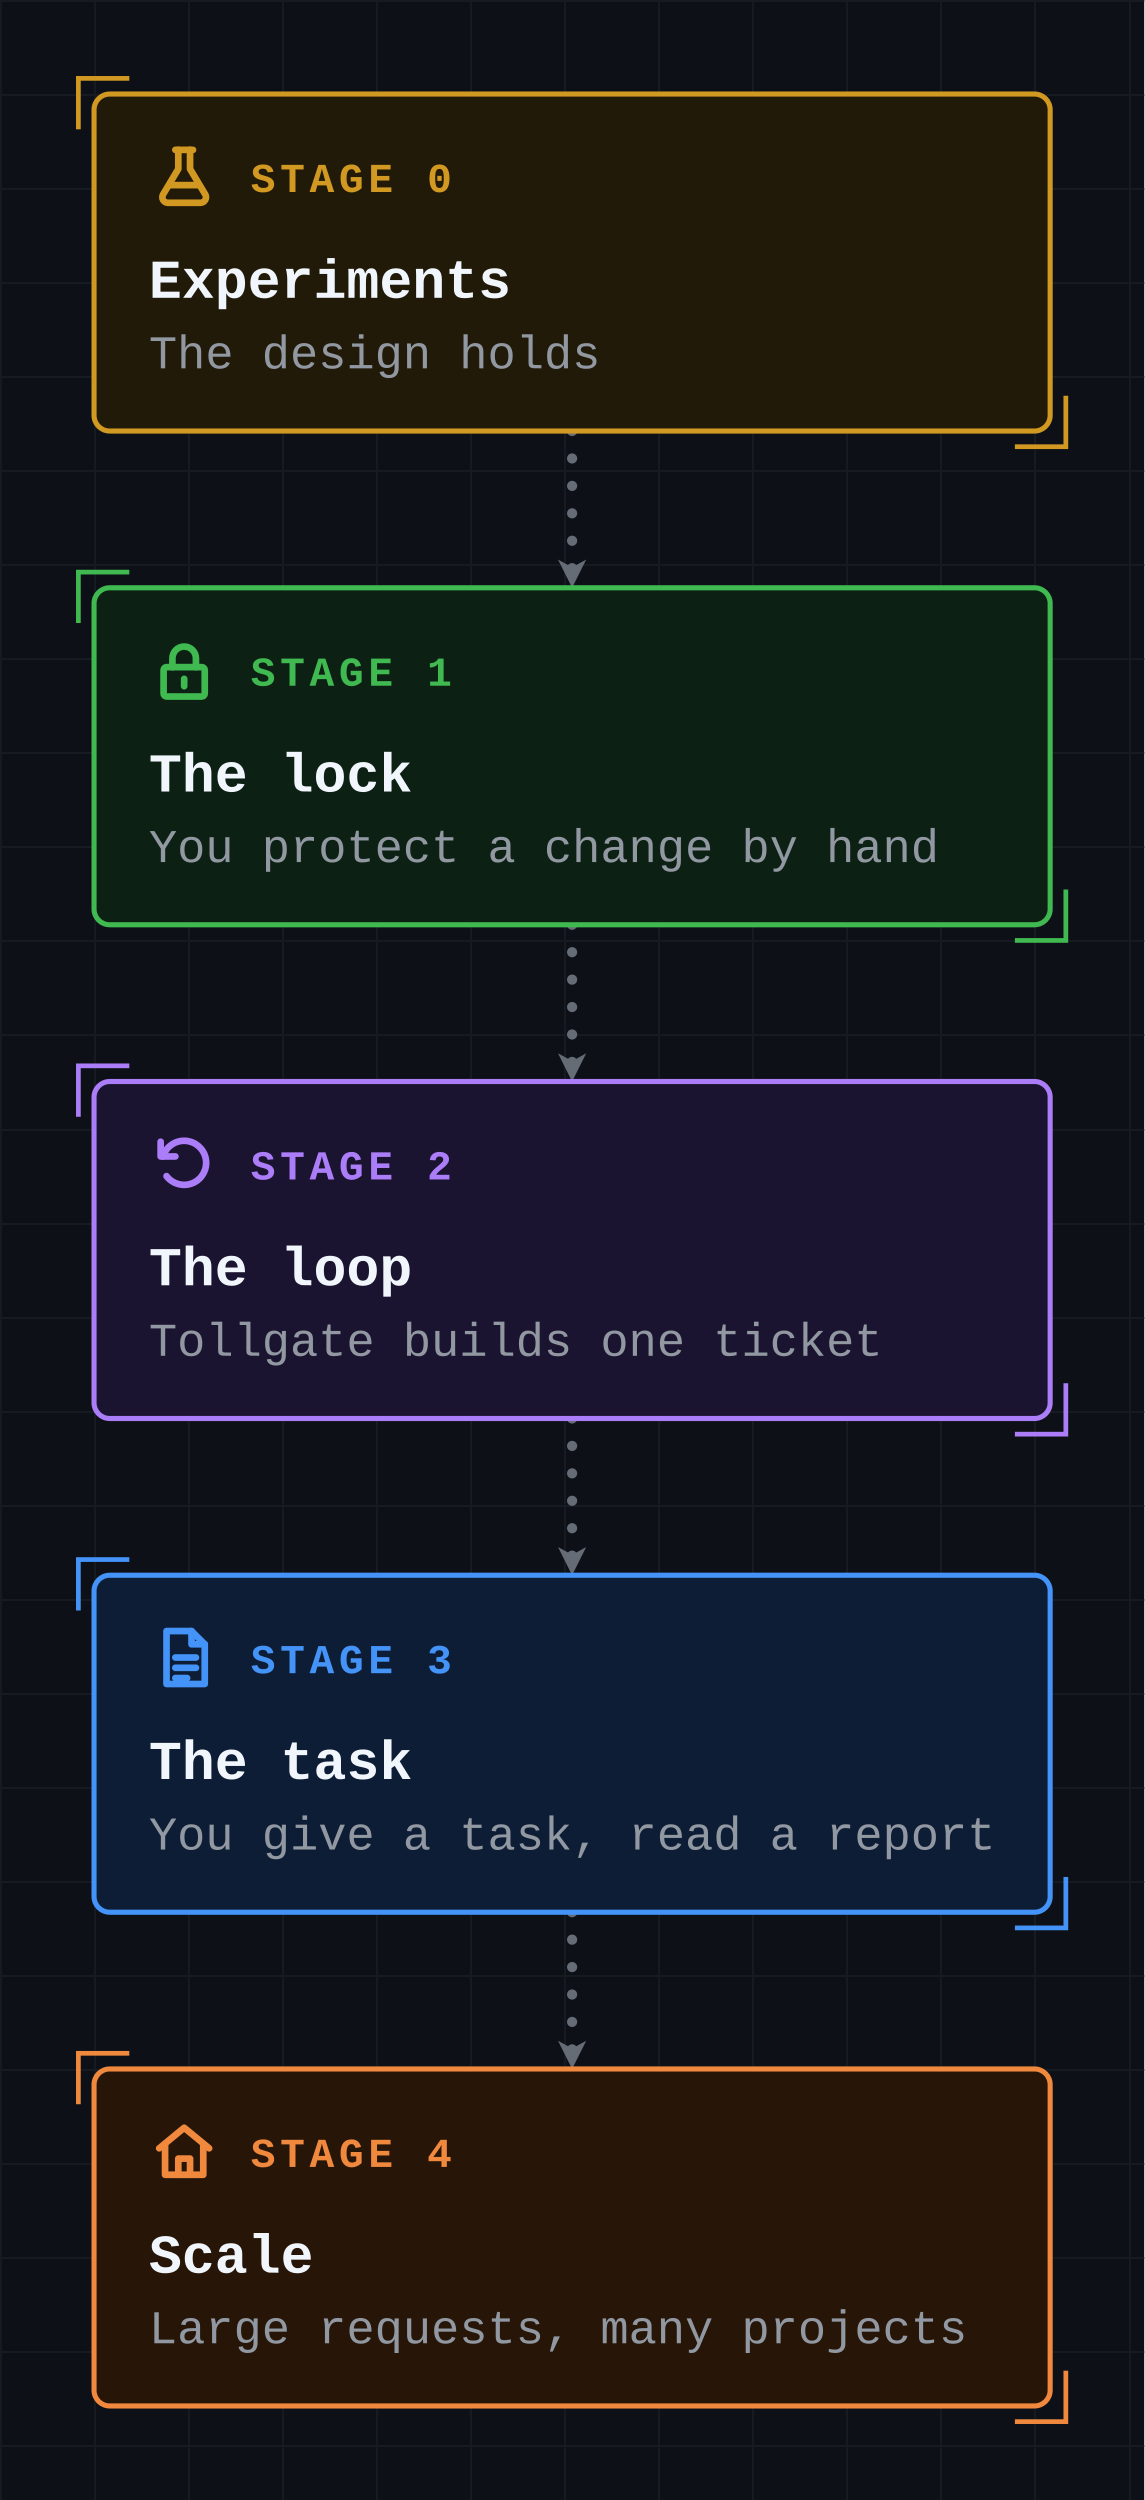
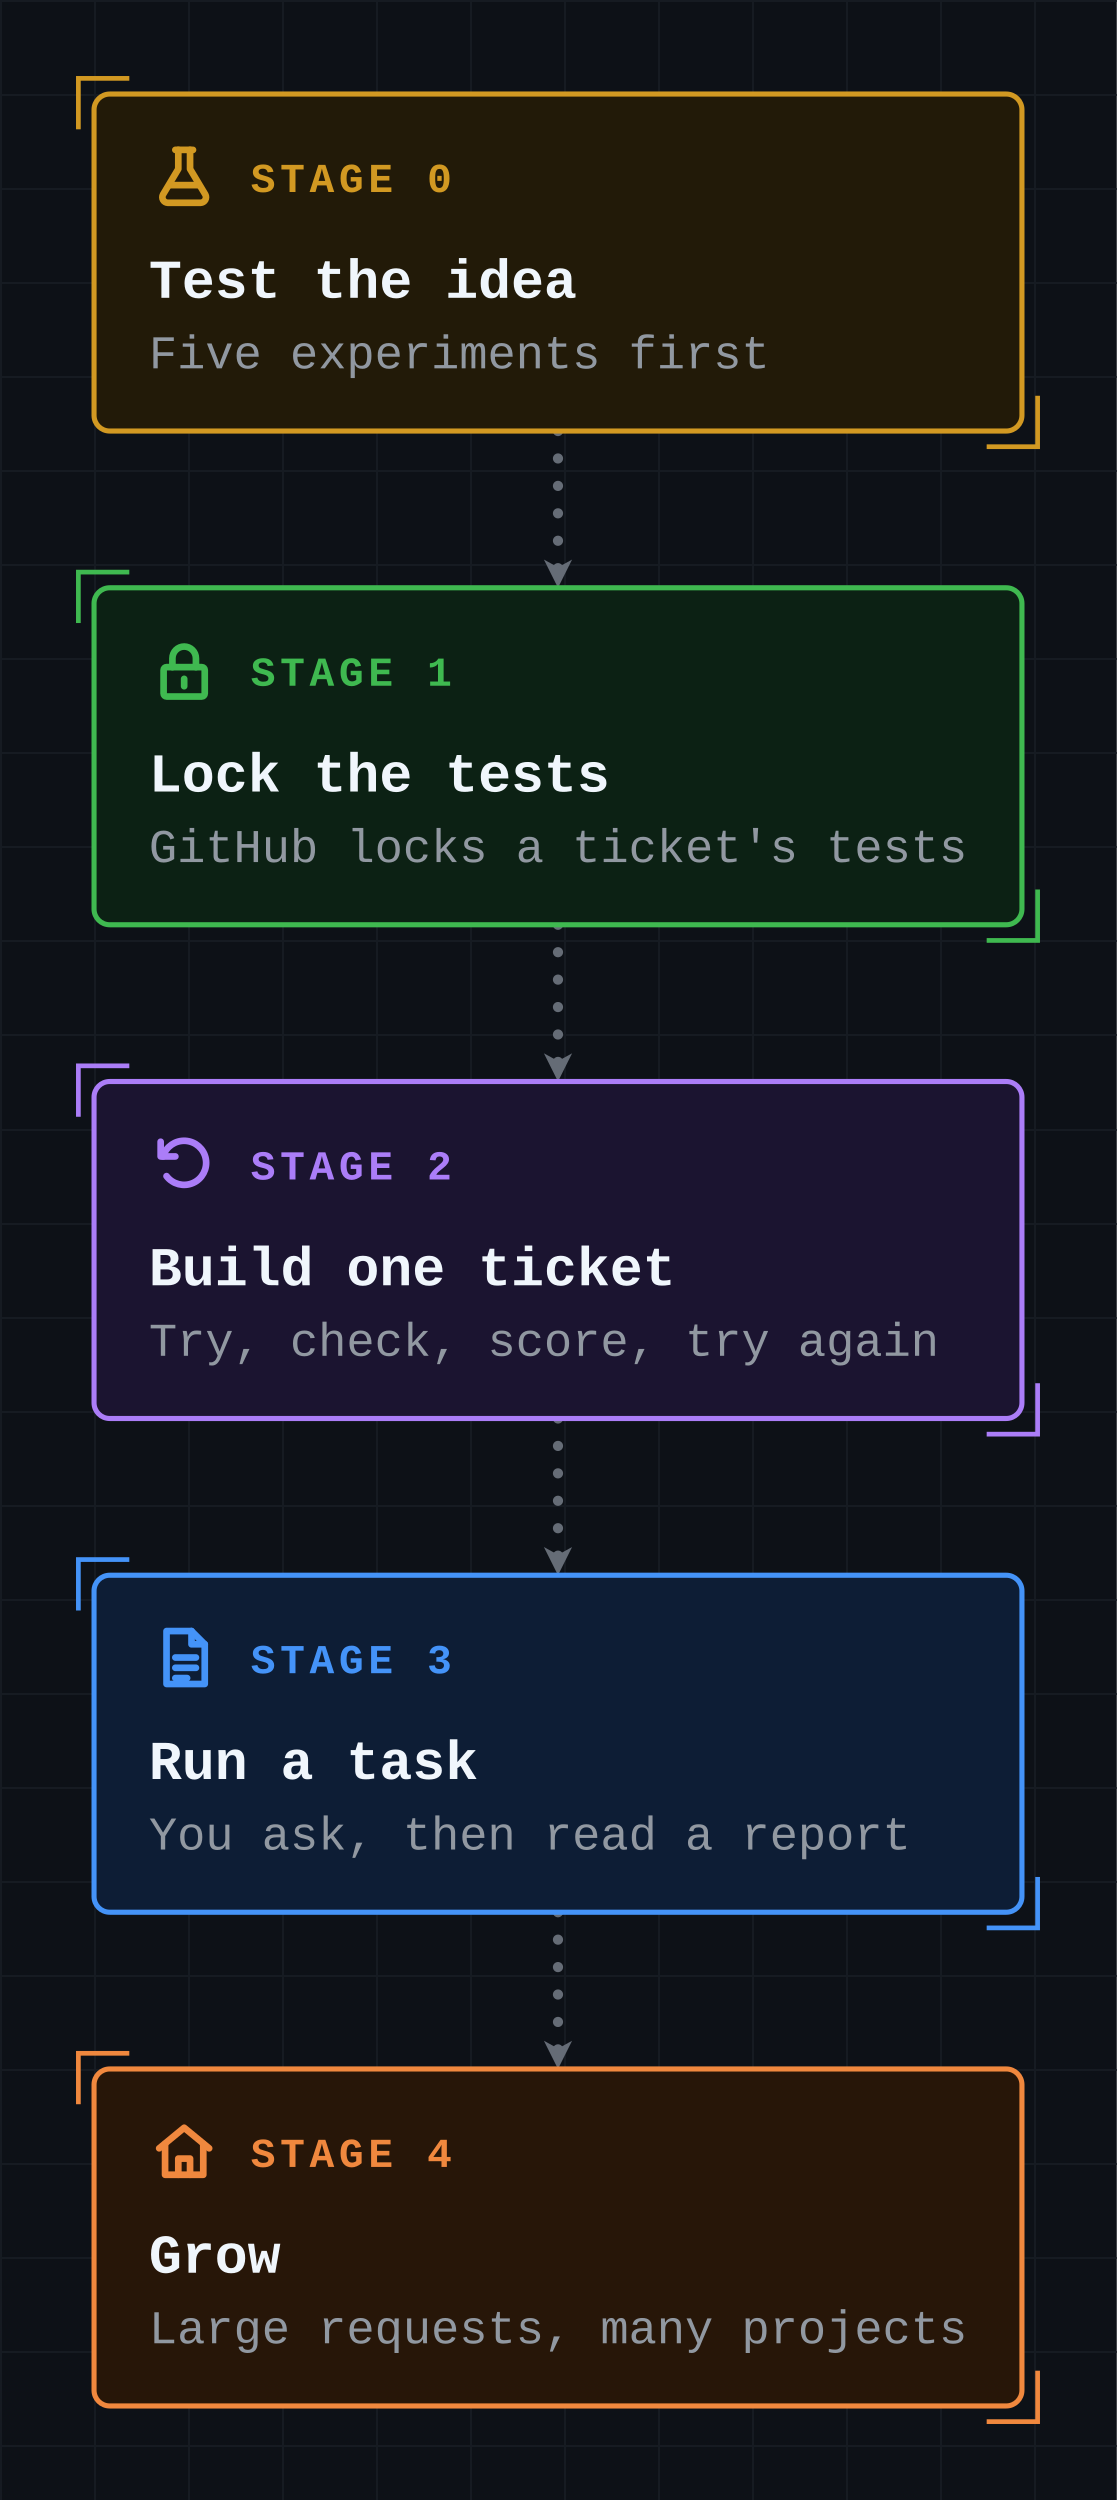
- <svg xmlns="http://www.w3.org/2000/svg" viewBox="-24 -24 292 638" width="292" height="638" role="img" aria-labelledby="title desc" font-family="ui-monospace, SFMono-Regular, 'JetBrains Mono', 'Cascadia Mono', Menlo, Consolas, 'Liberation Mono', monospace">
+ <svg xmlns="http://www.w3.org/2000/svg" viewBox="-24 -24 285 638" width="285" height="638" role="img" aria-labelledby="title desc" font-family="ui-monospace, SFMono-Regular, 'JetBrains Mono', 'Cascadia Mono', Menlo, Consolas, 'Liberation Mono', monospace">
  <defs>
    <marker id="arrow-plain" viewBox="0 0 10 10" refX="9" refY="5" markerWidth="9" markerHeight="9" markerUnits="userSpaceOnUse" orient="auto-start-reverse">
      <path d="M1,1 L9,5 L1,9 L3.2,5 z" fill="#656c76" />
    </marker>
    <marker id="arrow-fail" viewBox="0 0 10 10" refX="9" refY="5" markerWidth="9" markerHeight="9" markerUnits="userSpaceOnUse" orient="auto-start-reverse">
      <path d="M1,1 L9,5 L1,9 L3.2,5 z" fill="#f85149" />
    </marker>
    <marker id="arrow-pass" viewBox="0 0 10 10" refX="9" refY="5" markerWidth="9" markerHeight="9" markerUnits="userSpaceOnUse" orient="auto-start-reverse">
      <path d="M1,1 L9,5 L1,9 L3.2,5 z" fill="#3fb950" />
    </marker>
    <pattern id="grid" x="-24" y="-24" width="24" height="24" patternUnits="userSpaceOnUse">
      <path d="M24 0H0V24" fill="none" stroke="#161b22" stroke-width="1" />
    </pattern>
  </defs>
  <style>.main{stroke-width:2.6;stroke-dasharray:0 7;animation:flow 0.8s linear infinite}.side{stroke-width:1.6;stroke-dasharray:6 5;animation:side 1.6s linear infinite}@keyframes flow{to{stroke-dashoffset:-7}}@keyframes side{to{stroke-dashoffset:-11}}@media (prefers-reduced-motion:reduce){.main,.side{animation:none}.ticket{display:none}}</style>
-   <rect x="-24" y="-24" width="292" height="638" fill="#0d1117" />
-   <rect x="-24" y="-24" width="292" height="638" fill="url(#grid)" />
-   <path class="main" d="M122.0,86.0 L122.0,126.0" fill="none" stroke="#656c76" stroke-linecap="round" stroke-linejoin="round" marker-end="url(#arrow-plain)" />
-   <path class="main" d="M122.0,212.0 L122.0,252.0" fill="none" stroke="#656c76" stroke-linecap="round" stroke-linejoin="round" marker-end="url(#arrow-plain)" />
-   <path class="main" d="M122.0,338.0 L122.0,378.0" fill="none" stroke="#656c76" stroke-linecap="round" stroke-linejoin="round" marker-end="url(#arrow-plain)" />
-   <path class="main" d="M122.0,464.0 L122.0,504.0" fill="none" stroke="#656c76" stroke-linecap="round" stroke-linejoin="round" marker-end="url(#arrow-plain)" />
-   <rect x="0.0" y="0.0" width="244.0" height="86.0" rx="4" fill="#221a08" stroke="#d29922" stroke-width="1.3" stroke-linejoin="round" />
+   <rect x="-24" y="-24" width="285" height="638" fill="#0d1117" />
+   <rect x="-24" y="-24" width="285" height="638" fill="url(#grid)" />
+   <path class="main" d="M118.4,86.0 L118.4,126.0" fill="none" stroke="#656c76" stroke-linecap="round" stroke-linejoin="round" marker-end="url(#arrow-plain)" />
+   <path class="main" d="M118.4,212.0 L118.4,252.0" fill="none" stroke="#656c76" stroke-linecap="round" stroke-linejoin="round" marker-end="url(#arrow-plain)" />
+   <path class="main" d="M118.4,338.0 L118.4,378.0" fill="none" stroke="#656c76" stroke-linecap="round" stroke-linejoin="round" marker-end="url(#arrow-plain)" />
+   <path class="main" d="M118.4,464.0 L118.4,504.0" fill="none" stroke="#656c76" stroke-linecap="round" stroke-linejoin="round" marker-end="url(#arrow-plain)" />
+   <rect x="0.0" y="0.0" width="236.8" height="86.0" rx="4" fill="#221a08" stroke="#d29922" stroke-width="1.3" stroke-linejoin="round" />
  <path d="M9.0,-4.0 H-4.0 V9.0" fill="none" stroke="#d29922" stroke-width="1.2" />
-   <path d="M235.0,90.0 H248.0 V77.0" fill="none" stroke="#d29922" stroke-width="1.2" />
+   <path d="M227.8,90.0 H240.8 V77.0" fill="none" stroke="#d29922" stroke-width="1.2" />
  <g transform="translate(14.0,12.0) scale(0.75)" fill="none" stroke="#d29922" stroke-width="2.27" stroke-linecap="round" stroke-linejoin="round">
    <path d="M9 3h6" />
    <path d="M10 3v6.5l-5.2 8.7A1.9 1.9 0 0 0 6.4 21h11.2a1.9 1.9 0 0 0 1.6-2.8L14 9.5V3" />
    <path d="M7.4 15h9.2" />
  </g>
  <text x="40.0" y="25.0" font-size="10.5" font-weight="700" letter-spacing="1.2" fill="#d29922">STAGE 0</text>
-   <text x="14.0" y="52.0" font-size="14" font-weight="700" fill="#f0f6fc">Experiments</text>
-   <text x="14.0" y="70.0" font-size="12" fill="#9198a1">The design holds</text>
-   <rect x="0.0" y="126.0" width="244.0" height="86.0" rx="4" fill="#0c2114" stroke="#3fb950" stroke-width="1.3" stroke-linejoin="round" />
+   <text x="14.0" y="52.0" font-size="14" font-weight="700" fill="#f0f6fc">Test the idea</text>
+   <text x="14.0" y="70.0" font-size="12" fill="#9198a1">Five experiments first</text>
+   <rect x="0.0" y="126.0" width="236.8" height="86.0" rx="4" fill="#0c2114" stroke="#3fb950" stroke-width="1.3" stroke-linejoin="round" />
  <path d="M9.0,122.0 H-4.0 V135.0" fill="none" stroke="#3fb950" stroke-width="1.2" />
-   <path d="M235.0,216.0 H248.0 V203.0" fill="none" stroke="#3fb950" stroke-width="1.2" />
+   <path d="M227.8,216.0 H240.8 V203.0" fill="none" stroke="#3fb950" stroke-width="1.2" />
  <g transform="translate(14.0,138.0) scale(0.75)" fill="none" stroke="#3fb950" stroke-width="2.27" stroke-linecap="round" stroke-linejoin="round">
    <path d="M6 11h12a1 1 0 0 1 1 1v8a1 1 0 0 1-1 1H6a1 1 0 0 1-1-1v-8a1 1 0 0 1 1-1z" />
    <path d="M8 11V8a4 4 0 0 1 8 0v3" />
    <path d="M12 15v2.5" />
  </g>
  <text x="40.0" y="151.0" font-size="10.5" font-weight="700" letter-spacing="1.2" fill="#3fb950">STAGE 1</text>
-   <text x="14.0" y="178.0" font-size="14" font-weight="700" fill="#f0f6fc">The lock</text>
-   <text x="14.0" y="196.0" font-size="12" fill="#9198a1">You protect a change by hand</text>
-   <rect x="0.0" y="252.0" width="244.0" height="86.0" rx="4" fill="#1b1430" stroke="#ab7df8" stroke-width="1.3" stroke-linejoin="round" />
+   <text x="14.0" y="178.0" font-size="14" font-weight="700" fill="#f0f6fc">Lock the tests</text>
+   <text x="14.0" y="196.0" font-size="12" fill="#9198a1">GitHub locks a ticket's tests</text>
+   <rect x="0.0" y="252.0" width="236.8" height="86.0" rx="4" fill="#1b1430" stroke="#ab7df8" stroke-width="1.3" stroke-linejoin="round" />
  <path d="M9.0,248.0 H-4.0 V261.0" fill="none" stroke="#ab7df8" stroke-width="1.2" />
-   <path d="M235.0,342.0 H248.0 V329.0" fill="none" stroke="#ab7df8" stroke-width="1.2" />
+   <path d="M227.8,342.0 H240.8 V329.0" fill="none" stroke="#ab7df8" stroke-width="1.2" />
  <g transform="translate(14.0,264.0) scale(0.75)" fill="none" stroke="#ab7df8" stroke-width="2.27" stroke-linecap="round" stroke-linejoin="round">
    <path d="M4 4.5v5h5" />
    <path d="M4.8 9.5A7.5 7.5 0 1 1 6 16.2" />
  </g>
  <text x="40.0" y="277.0" font-size="10.5" font-weight="700" letter-spacing="1.2" fill="#ab7df8">STAGE 2</text>
-   <text x="14.0" y="304.0" font-size="14" font-weight="700" fill="#f0f6fc">The loop</text>
-   <text x="14.0" y="322.0" font-size="12" fill="#9198a1">Tollgate builds one ticket</text>
-   <rect x="0.0" y="378.0" width="244.0" height="86.0" rx="4" fill="#0d1d35" stroke="#4493f8" stroke-width="1.3" stroke-linejoin="round" />
+   <text x="14.0" y="304.0" font-size="14" font-weight="700" fill="#f0f6fc">Build one ticket</text>
+   <text x="14.0" y="322.0" font-size="12" fill="#9198a1">Try, check, score, try again</text>
+   <rect x="0.0" y="378.0" width="236.8" height="86.0" rx="4" fill="#0d1d35" stroke="#4493f8" stroke-width="1.3" stroke-linejoin="round" />
  <path d="M9.0,374.0 H-4.0 V387.0" fill="none" stroke="#4493f8" stroke-width="1.2" />
-   <path d="M235.0,468.0 H248.0 V455.0" fill="none" stroke="#4493f8" stroke-width="1.2" />
+   <path d="M227.8,468.0 H240.8 V455.0" fill="none" stroke="#4493f8" stroke-width="1.2" />
  <g transform="translate(14.0,390.0) scale(0.75)" fill="none" stroke="#4493f8" stroke-width="2.27" stroke-linecap="round" stroke-linejoin="round">
    <path d="M6 3h8.5L19 7.5V21H6z" />
    <path d="M14.5 3v4.5H19" />
    <path d="M9 12h7M9 15.5h7M9 19h4" />
  </g>
  <text x="40.0" y="403.0" font-size="10.5" font-weight="700" letter-spacing="1.2" fill="#4493f8">STAGE 3</text>
-   <text x="14.0" y="430.0" font-size="14" font-weight="700" fill="#f0f6fc">The task</text>
-   <text x="14.0" y="448.0" font-size="12" fill="#9198a1">You give a task, read a report</text>
-   <rect x="0.0" y="504.0" width="244.0" height="86.0" rx="4" fill="#271608" stroke="#f0883e" stroke-width="1.3" stroke-linejoin="round" />
+   <text x="14.0" y="430.0" font-size="14" font-weight="700" fill="#f0f6fc">Run a task</text>
+   <text x="14.0" y="448.0" font-size="12" fill="#9198a1">You ask, then read a report</text>
+   <rect x="0.0" y="504.0" width="236.8" height="86.0" rx="4" fill="#271608" stroke="#f0883e" stroke-width="1.3" stroke-linejoin="round" />
  <path d="M9.0,500.0 H-4.0 V513.0" fill="none" stroke="#f0883e" stroke-width="1.2" />
-   <path d="M235.0,594.0 H248.0 V581.0" fill="none" stroke="#f0883e" stroke-width="1.2" />
+   <path d="M227.8,594.0 H240.8 V581.0" fill="none" stroke="#f0883e" stroke-width="1.2" />
  <g transform="translate(14.0,516.0) scale(0.75)" fill="none" stroke="#f0883e" stroke-width="2.27" stroke-linecap="round" stroke-linejoin="round">
    <path d="M3.5 11L12 4l8.5 7" />
    <path d="M5.5 9.5V20h13V9.5" />
    <path d="M10 20v-5.5h4V20" />
  </g>
  <text x="40.0" y="529.0" font-size="10.5" font-weight="700" letter-spacing="1.2" fill="#f0883e">STAGE 4</text>
-   <text x="14.0" y="556.0" font-size="14" font-weight="700" fill="#f0f6fc">Scale</text>
+   <text x="14.0" y="556.0" font-size="14" font-weight="700" fill="#f0f6fc">Grow</text>
  <text x="14.0" y="574.0" font-size="12" fill="#9198a1">Large requests, many projects</text>
</svg>
